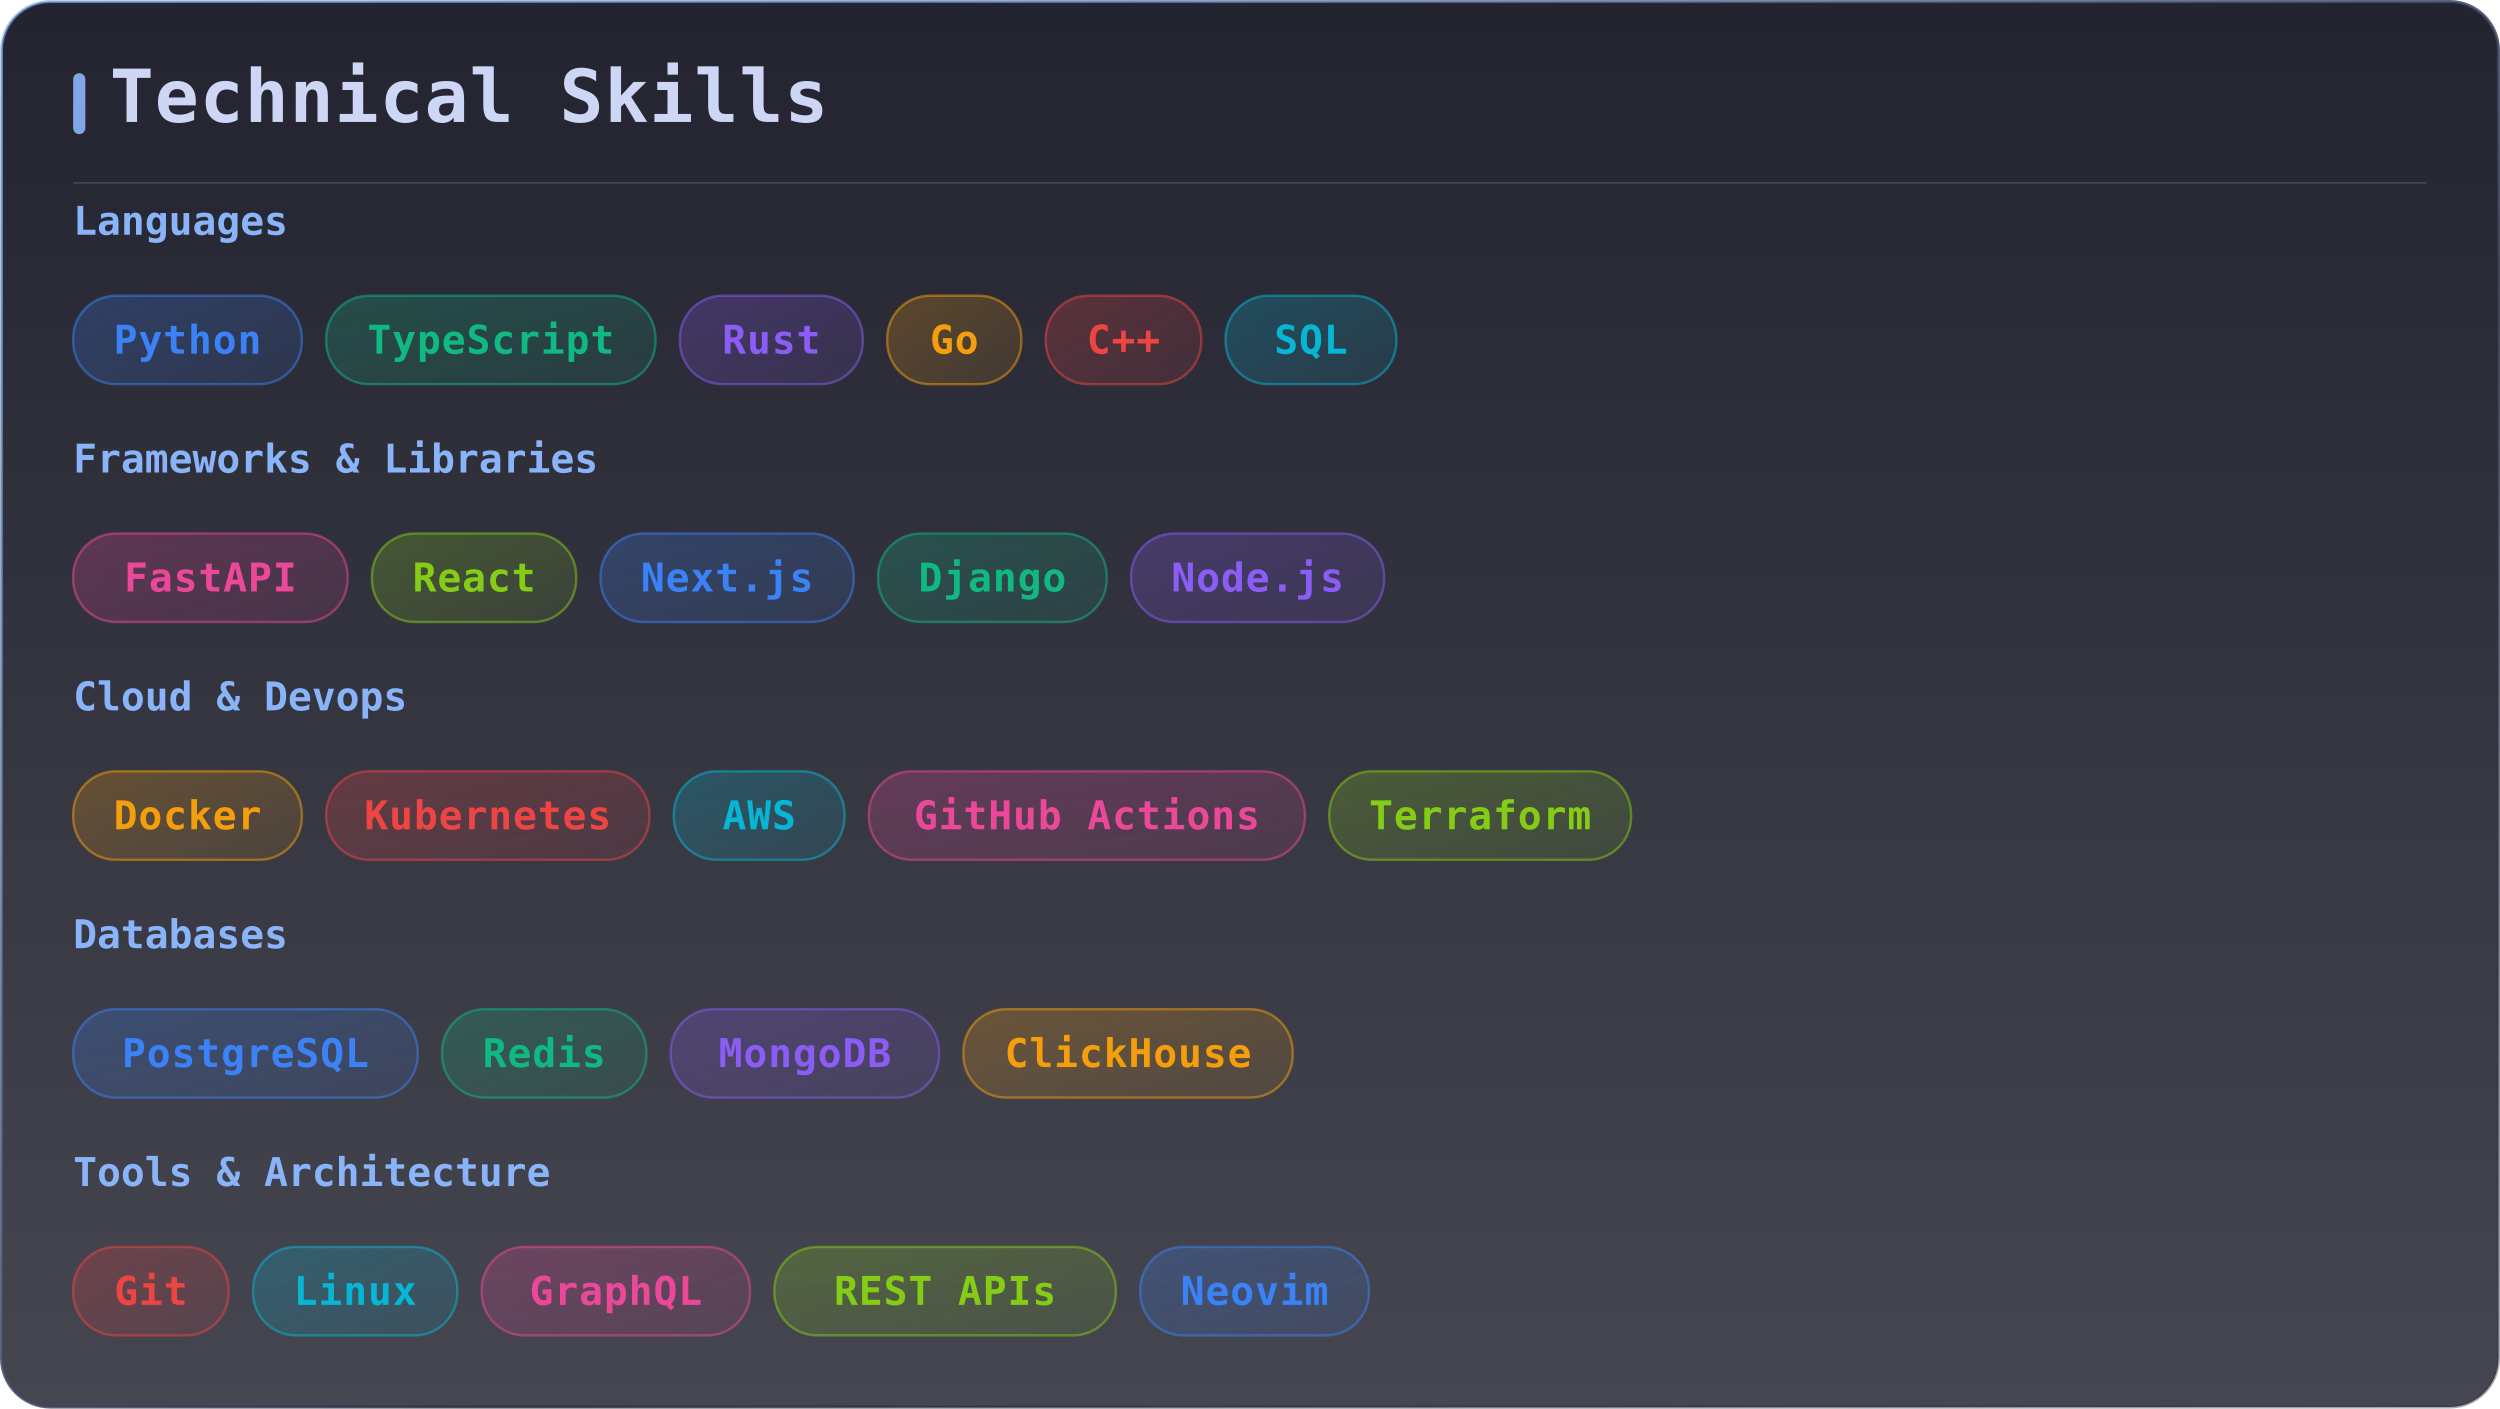
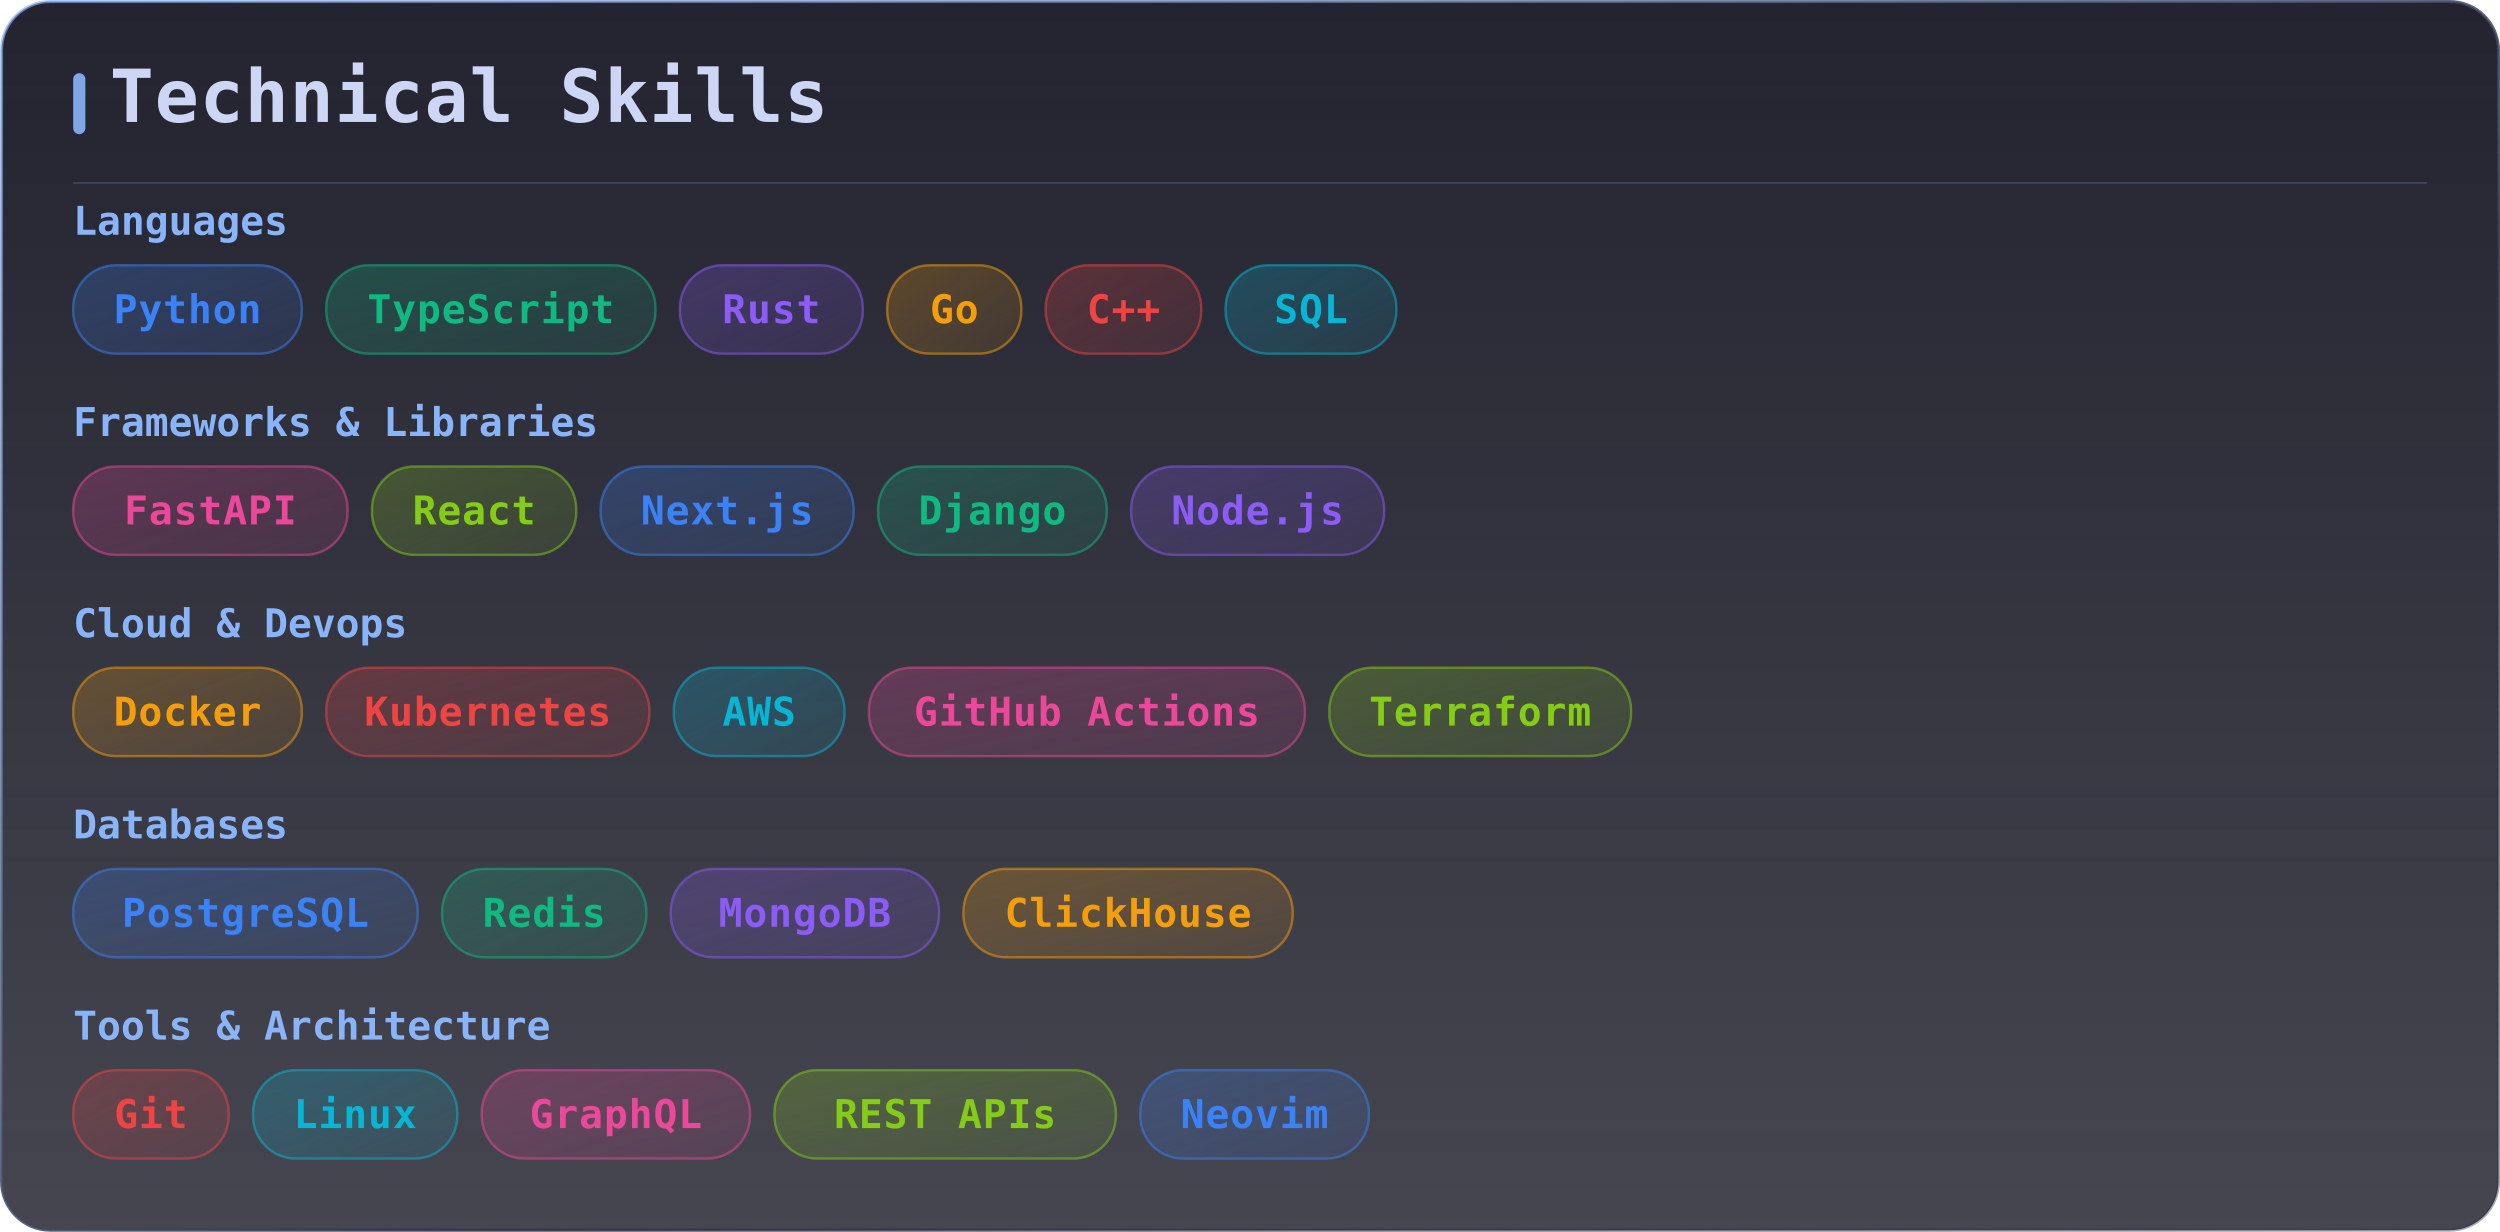
- <svg xmlns="http://www.w3.org/2000/svg" width="820" height="462" viewBox="0 0 820 462" role="img">
+ <svg xmlns="http://www.w3.org/2000/svg" width="820" height="404" viewBox="0 0 820 404" role="img">
  <defs>
    <linearGradient id="pf-progress-grad" x1="0%" y1="0%" x2="100%" y2="0%">
      <stop offset="0%" stop-color="#89b4fa" stop-opacity="0.75" />
      <stop offset="70%" stop-color="#89b4fa" />
      <stop offset="100%" stop-color="#cba6f7" stop-opacity="0.9" />
    </linearGradient>
    <linearGradient id="pf-card-border" x1="0%" y1="0%" x2="100%" y2="100%">
      <stop offset="0%" stop-color="#89b4fa" stop-opacity="0.6" />
      <stop offset="60%" stop-color="#313244" stop-opacity="0.9" />
      <stop offset="100%" stop-color="#313244" stop-opacity="0.4" />
    </linearGradient>
    <linearGradient id="pf-card-bg" x1="0%" y1="0%" x2="0%" y2="100%">
      <stop offset="0%" stop-color="#181825" stop-opacity="0.95" />
      <stop offset="100%" stop-color="#181825" stop-opacity="0.8" />
    </linearGradient>
    <linearGradient id="pf-card-gradient" x1="0%" y1="0%" x2="100%" y2="100%">
      <stop offset="0%" stop-color="#181825" />
      <stop offset="50%" stop-color="#1e1e2e" />
      <stop offset="100%" stop-color="#181825" />
    </linearGradient>
    <linearGradient id="pf-track-bg" x1="0%" y1="0%" x2="100%" y2="0%">
      <stop offset="0%" stop-color="#a6adc8" stop-opacity="0.15" />
      <stop offset="100%" stop-color="#a6adc8" stop-opacity="0.08" />
    </linearGradient>
    <linearGradient id="pf-badge-0" x1="0%" y1="0%" x2="100%" y2="100%">
      <stop offset="0%" stop-color="#3B82F6" stop-opacity="0.25" />
      <stop offset="100%" stop-color="#3B82F6" stop-opacity="0.1" />
    </linearGradient>
    <linearGradient id="pf-badge-1" x1="0%" y1="0%" x2="100%" y2="100%">
      <stop offset="0%" stop-color="#10B981" stop-opacity="0.25" />
      <stop offset="100%" stop-color="#10B981" stop-opacity="0.1" />
    </linearGradient>
    <linearGradient id="pf-badge-2" x1="0%" y1="0%" x2="100%" y2="100%">
      <stop offset="0%" stop-color="#8B5CF6" stop-opacity="0.25" />
      <stop offset="100%" stop-color="#8B5CF6" stop-opacity="0.1" />
    </linearGradient>
    <linearGradient id="pf-badge-3" x1="0%" y1="0%" x2="100%" y2="100%">
      <stop offset="0%" stop-color="#F59E0B" stop-opacity="0.25" />
      <stop offset="100%" stop-color="#F59E0B" stop-opacity="0.1" />
    </linearGradient>
    <linearGradient id="pf-badge-4" x1="0%" y1="0%" x2="100%" y2="100%">
      <stop offset="0%" stop-color="#EF4444" stop-opacity="0.25" />
      <stop offset="100%" stop-color="#EF4444" stop-opacity="0.1" />
    </linearGradient>
    <linearGradient id="pf-badge-5" x1="0%" y1="0%" x2="100%" y2="100%">
      <stop offset="0%" stop-color="#06B6D4" stop-opacity="0.25" />
      <stop offset="100%" stop-color="#06B6D4" stop-opacity="0.1" />
    </linearGradient>
    <linearGradient id="pf-badge-6" x1="0%" y1="0%" x2="100%" y2="100%">
      <stop offset="0%" stop-color="#EC4899" stop-opacity="0.25" />
      <stop offset="100%" stop-color="#EC4899" stop-opacity="0.1" />
    </linearGradient>
    <linearGradient id="pf-badge-7" x1="0%" y1="0%" x2="100%" y2="100%">
      <stop offset="0%" stop-color="#84CC16" stop-opacity="0.25" />
      <stop offset="100%" stop-color="#84CC16" stop-opacity="0.1" />
    </linearGradient>
  </defs>
-   <svg width="820" height="462" viewBox="0 0 820 462" fill="none">
+   <svg width="820" height="404" viewBox="0 0 820 404" fill="none">
    <defs>
      <linearGradient id="pf-progress-grad" x1="0%" y1="0%" x2="100%" y2="0%">
        <stop offset="0%" stop-color="#89b4fa" stop-opacity="0.75" />
        <stop offset="70%" stop-color="#89b4fa" />
        <stop offset="100%" stop-color="#cba6f7" stop-opacity="0.9" />
      </linearGradient>
      <linearGradient id="pf-card-border" x1="0%" y1="0%" x2="100%" y2="100%">
        <stop offset="0%" stop-color="#89b4fa" stop-opacity="0.6" />
        <stop offset="60%" stop-color="#313244" stop-opacity="0.9" />
        <stop offset="100%" stop-color="#313244" stop-opacity="0.4" />
      </linearGradient>
      <linearGradient id="pf-card-bg" x1="0%" y1="0%" x2="0%" y2="100%">
        <stop offset="0%" stop-color="#181825" stop-opacity="0.95" />
        <stop offset="100%" stop-color="#181825" stop-opacity="0.8" />
      </linearGradient>
      <linearGradient id="pf-card-gradient" x1="0%" y1="0%" x2="100%" y2="100%">
        <stop offset="0%" stop-color="#181825" />
        <stop offset="50%" stop-color="#1e1e2e" />
        <stop offset="100%" stop-color="#181825" />
      </linearGradient>
      <linearGradient id="pf-track-bg" x1="0%" y1="0%" x2="100%" y2="0%">
        <stop offset="0%" stop-color="#a6adc8" stop-opacity="0.15" />
        <stop offset="100%" stop-color="#a6adc8" stop-opacity="0.08" />
      </linearGradient>
      <linearGradient id="pf-badge-0" x1="0%" y1="0%" x2="100%" y2="100%">
        <stop offset="0%" stop-color="#3B82F6" stop-opacity="0.25" />
        <stop offset="100%" stop-color="#3B82F6" stop-opacity="0.1" />
      </linearGradient>
      <linearGradient id="pf-badge-1" x1="0%" y1="0%" x2="100%" y2="100%">
        <stop offset="0%" stop-color="#10B981" stop-opacity="0.25" />
        <stop offset="100%" stop-color="#10B981" stop-opacity="0.1" />
      </linearGradient>
      <linearGradient id="pf-badge-2" x1="0%" y1="0%" x2="100%" y2="100%">
        <stop offset="0%" stop-color="#8B5CF6" stop-opacity="0.25" />
        <stop offset="100%" stop-color="#8B5CF6" stop-opacity="0.1" />
      </linearGradient>
      <linearGradient id="pf-badge-3" x1="0%" y1="0%" x2="100%" y2="100%">
        <stop offset="0%" stop-color="#F59E0B" stop-opacity="0.25" />
        <stop offset="100%" stop-color="#F59E0B" stop-opacity="0.1" />
      </linearGradient>
      <linearGradient id="pf-badge-4" x1="0%" y1="0%" x2="100%" y2="100%">
        <stop offset="0%" stop-color="#EF4444" stop-opacity="0.25" />
        <stop offset="100%" stop-color="#EF4444" stop-opacity="0.1" />
      </linearGradient>
      <linearGradient id="pf-badge-5" x1="0%" y1="0%" x2="100%" y2="100%">
        <stop offset="0%" stop-color="#06B6D4" stop-opacity="0.25" />
        <stop offset="100%" stop-color="#06B6D4" stop-opacity="0.1" />
      </linearGradient>
      <linearGradient id="pf-badge-6" x1="0%" y1="0%" x2="100%" y2="100%">
        <stop offset="0%" stop-color="#EC4899" stop-opacity="0.25" />
        <stop offset="100%" stop-color="#EC4899" stop-opacity="0.1" />
      </linearGradient>
      <linearGradient id="pf-badge-7" x1="0%" y1="0%" x2="100%" y2="100%">
        <stop offset="0%" stop-color="#84CC16" stop-opacity="0.25" />
        <stop offset="100%" stop-color="#84CC16" stop-opacity="0.1" />
      </linearGradient>
    </defs>
-     <g role="group" data-pf-id="card_52e1fc">
-       <rect x="0.5" y="0.5" width="819" height="461" fill="url(#pf-card-bg)" stroke="url(#pf-card-border)" stroke-width="1" rx="16" />
+     <g role="group" data-pf-id="card_5bde2a">
+       <rect x="0.5" y="0.5" width="819" height="403" fill="url(#pf-card-bg)" stroke="url(#pf-card-border)" stroke-width="1" rx="16" />
      <rect x="24" y="24" width="4" height="20" rx="2" fill="#89b4fa" opacity="0.9" />
      <text x="36" y="40" font-family="'Fira Code', 'JetBrains Mono', monospace" font-size="24" font-weight="700" fill="#cdd6f4" letter-spacing="0.3">Technical Skills</text>
      <line x1="24" y1="60" x2="796" y2="60" stroke="#89b4fa" stroke-width="0.5" stroke-opacity="0.25" />
-       <g data-pf-id="column_4b0886">
-         <text x="24" y="77" font-family="'Fira Code', 'JetBrains Mono', monospace" font-size="13" font-weight="700" fill="#89b4fa" data-pf-id="text_f55931">Languages</text>
-         <g data-pf-id="wrap_501d5d">
-           <g role="term" data-pf-id="badge_4d7207">
-             <rect x="24" y="97" width="75" height="29" rx="14" fill="url(#pf-badge-0)" stroke="#3B82F6" stroke-width="0.8" stroke-opacity="0.5" />
-             <text x="61.5" y="111.5" font-family="'Fira Code', 'JetBrains Mono', monospace" font-size="13" fill="#3B82F6" text-anchor="middle" dominant-baseline="central" font-weight="600" letter-spacing="0.3">Python</text>
-           </g>
-           <g role="term" data-pf-id="badge_0f6c5e">
-             <rect x="107" y="97" width="108" height="29" rx="14" fill="url(#pf-badge-1)" stroke="#10B981" stroke-width="0.8" stroke-opacity="0.5" />
-             <text x="161.0" y="111.5" font-family="'Fira Code', 'JetBrains Mono', monospace" font-size="13" fill="#10B981" text-anchor="middle" dominant-baseline="central" font-weight="600" letter-spacing="0.3">TypeScript</text>
-           </g>
-           <g role="term" data-pf-id="badge_8215df">
-             <rect x="223" y="97" width="60" height="29" rx="14" fill="url(#pf-badge-2)" stroke="#8B5CF6" stroke-width="0.8" stroke-opacity="0.5" />
-             <text x="253.0" y="111.5" font-family="'Fira Code', 'JetBrains Mono', monospace" font-size="13" fill="#8B5CF6" text-anchor="middle" dominant-baseline="central" font-weight="600" letter-spacing="0.3">Rust</text>
-           </g>
-           <g role="term" data-pf-id="badge_89a06e">
-             <rect x="291" y="97" width="44" height="29" rx="14" fill="url(#pf-badge-3)" stroke="#F59E0B" stroke-width="0.8" stroke-opacity="0.5" />
-             <text x="313.0" y="111.5" font-family="'Fira Code', 'JetBrains Mono', monospace" font-size="13" fill="#F59E0B" text-anchor="middle" dominant-baseline="central" font-weight="600" letter-spacing="0.3">Go</text>
-           </g>
-           <g role="term" data-pf-id="badge_66c3de">
-             <rect x="343" y="97" width="51" height="29" rx="14" fill="url(#pf-badge-4)" stroke="#EF4444" stroke-width="0.8" stroke-opacity="0.5" />
-             <text x="368.5" y="111.5" font-family="'Fira Code', 'JetBrains Mono', monospace" font-size="13" fill="#EF4444" text-anchor="middle" dominant-baseline="central" font-weight="600" letter-spacing="0.3">C++</text>
-           </g>
-           <g role="term" data-pf-id="badge_a20f7b">
-             <rect x="402" y="97" width="56" height="29" rx="14" fill="url(#pf-badge-5)" stroke="#06B6D4" stroke-width="0.8" stroke-opacity="0.5" />
-             <text x="430.0" y="111.5" font-family="'Fira Code', 'JetBrains Mono', monospace" font-size="13" fill="#06B6D4" text-anchor="middle" dominant-baseline="central" font-weight="600" letter-spacing="0.3">SQL</text>
-           </g>
-         </g>
-         <text x="24" y="155" font-family="'Fira Code', 'JetBrains Mono', monospace" font-size="13" font-weight="700" fill="#89b4fa" data-pf-id="text_17acb8">Frameworks &amp; Libraries</text>
-         <g data-pf-id="wrap_d0dd56">
-           <g role="term" data-pf-id="badge_210c41">
-             <rect x="24" y="175" width="90" height="29" rx="14" fill="url(#pf-badge-6)" stroke="#EC4899" stroke-width="0.8" stroke-opacity="0.5" />
-             <text x="69.0" y="189.5" font-family="'Fira Code', 'JetBrains Mono', monospace" font-size="13" fill="#EC4899" text-anchor="middle" dominant-baseline="central" font-weight="600" letter-spacing="0.3">FastAPI</text>
-           </g>
-           <g role="term" data-pf-id="badge_048328">
-             <rect x="122" y="175" width="67" height="29" rx="14" fill="url(#pf-badge-7)" stroke="#84CC16" stroke-width="0.8" stroke-opacity="0.5" />
-             <text x="155.5" y="189.5" font-family="'Fira Code', 'JetBrains Mono', monospace" font-size="13" fill="#84CC16" text-anchor="middle" dominant-baseline="central" font-weight="600" letter-spacing="0.3">React</text>
-           </g>
-           <g role="term" data-pf-id="badge_a8df90">
-             <rect x="197" y="175" width="83" height="29" rx="14" fill="url(#pf-badge-0)" stroke="#3B82F6" stroke-width="0.8" stroke-opacity="0.5" />
-             <text x="238.5" y="189.5" font-family="'Fira Code', 'JetBrains Mono', monospace" font-size="13" fill="#3B82F6" text-anchor="middle" dominant-baseline="central" font-weight="600" letter-spacing="0.3">Next.js</text>
-           </g>
-           <g role="term" data-pf-id="badge_43481f">
-             <rect x="288" y="175" width="75" height="29" rx="14" fill="url(#pf-badge-1)" stroke="#10B981" stroke-width="0.8" stroke-opacity="0.5" />
-             <text x="325.5" y="189.5" font-family="'Fira Code', 'JetBrains Mono', monospace" font-size="13" fill="#10B981" text-anchor="middle" dominant-baseline="central" font-weight="600" letter-spacing="0.3">Django</text>
-           </g>
-           <g role="term" data-pf-id="badge_f391ad">
-             <rect x="371" y="175" width="83" height="29" rx="14" fill="url(#pf-badge-2)" stroke="#8B5CF6" stroke-width="0.8" stroke-opacity="0.5" />
-             <text x="412.5" y="189.5" font-family="'Fira Code', 'JetBrains Mono', monospace" font-size="13" fill="#8B5CF6" text-anchor="middle" dominant-baseline="central" font-weight="600" letter-spacing="0.3">Node.js</text>
-           </g>
-         </g>
-         <text x="24" y="233" font-family="'Fira Code', 'JetBrains Mono', monospace" font-size="13" font-weight="700" fill="#89b4fa" data-pf-id="text_8b5b81">Cloud &amp; Devops</text>
-         <g data-pf-id="wrap_565d74">
-           <g role="term" data-pf-id="badge_1a8ed2">
-             <rect x="24" y="253" width="75" height="29" rx="14" fill="url(#pf-badge-3)" stroke="#F59E0B" stroke-width="0.8" stroke-opacity="0.5" />
-             <text x="61.5" y="267.5" font-family="'Fira Code', 'JetBrains Mono', monospace" font-size="13" fill="#F59E0B" text-anchor="middle" dominant-baseline="central" font-weight="600" letter-spacing="0.3">Docker</text>
-           </g>
-           <g role="term" data-pf-id="badge_0d533b">
-             <rect x="107" y="253" width="106" height="29" rx="14" fill="url(#pf-badge-4)" stroke="#EF4444" stroke-width="0.8" stroke-opacity="0.5" />
-             <text x="160.0" y="267.5" font-family="'Fira Code', 'JetBrains Mono', monospace" font-size="13" fill="#EF4444" text-anchor="middle" dominant-baseline="central" font-weight="600" letter-spacing="0.3">Kubernetes</text>
-           </g>
-           <g role="term" data-pf-id="badge_c59412">
-             <rect x="221" y="253" width="56" height="29" rx="14" fill="url(#pf-badge-5)" stroke="#06B6D4" stroke-width="0.8" stroke-opacity="0.5" />
-             <text x="249.0" y="267.5" font-family="'Fira Code', 'JetBrains Mono', monospace" font-size="13" fill="#06B6D4" text-anchor="middle" dominant-baseline="central" font-weight="600" letter-spacing="0.3">AWS</text>
-           </g>
-           <g role="term" data-pf-id="badge_185f03">
-             <rect x="285" y="253" width="143" height="29" rx="14" fill="url(#pf-badge-6)" stroke="#EC4899" stroke-width="0.8" stroke-opacity="0.5" />
-             <text x="356.5" y="267.5" font-family="'Fira Code', 'JetBrains Mono', monospace" font-size="13" fill="#EC4899" text-anchor="middle" dominant-baseline="central" font-weight="600" letter-spacing="0.3">GitHub Actions</text>
-           </g>
-           <g role="term" data-pf-id="badge_557829">
-             <rect x="436" y="253" width="99" height="29" rx="14" fill="url(#pf-badge-7)" stroke="#84CC16" stroke-width="0.8" stroke-opacity="0.5" />
-             <text x="485.5" y="267.5" font-family="'Fira Code', 'JetBrains Mono', monospace" font-size="13" fill="#84CC16" text-anchor="middle" dominant-baseline="central" font-weight="600" letter-spacing="0.3">Terraform</text>
-           </g>
-         </g>
-         <text x="24" y="311" font-family="'Fira Code', 'JetBrains Mono', monospace" font-size="13" font-weight="700" fill="#89b4fa" data-pf-id="text_8079c4">Databases</text>
-         <g data-pf-id="wrap_62a7ee">
-           <g role="term" data-pf-id="badge_168c93">
-             <rect x="24" y="331" width="113" height="29" rx="14" fill="url(#pf-badge-0)" stroke="#3B82F6" stroke-width="0.8" stroke-opacity="0.5" />
-             <text x="80.5" y="345.5" font-family="'Fira Code', 'JetBrains Mono', monospace" font-size="13" fill="#3B82F6" text-anchor="middle" dominant-baseline="central" font-weight="600" letter-spacing="0.3">PostgreSQL</text>
-           </g>
-           <g role="term" data-pf-id="badge_fce189">
-             <rect x="145" y="331" width="67" height="29" rx="14" fill="url(#pf-badge-1)" stroke="#10B981" stroke-width="0.8" stroke-opacity="0.5" />
-             <text x="178.5" y="345.5" font-family="'Fira Code', 'JetBrains Mono', monospace" font-size="13" fill="#10B981" text-anchor="middle" dominant-baseline="central" font-weight="600" letter-spacing="0.3">Redis</text>
-           </g>
-           <g role="term" data-pf-id="badge_2678ae">
-             <rect x="220" y="331" width="88" height="29" rx="14" fill="url(#pf-badge-2)" stroke="#8B5CF6" stroke-width="0.8" stroke-opacity="0.5" />
-             <text x="264.0" y="345.5" font-family="'Fira Code', 'JetBrains Mono', monospace" font-size="13" fill="#8B5CF6" text-anchor="middle" dominant-baseline="central" font-weight="600" letter-spacing="0.3">MongoDB</text>
-           </g>
-           <g role="term" data-pf-id="badge_8e5bbc">
-             <rect x="316" y="331" width="108" height="29" rx="14" fill="url(#pf-badge-3)" stroke="#F59E0B" stroke-width="0.8" stroke-opacity="0.5" />
-             <text x="370.0" y="345.5" font-family="'Fira Code', 'JetBrains Mono', monospace" font-size="13" fill="#F59E0B" text-anchor="middle" dominant-baseline="central" font-weight="600" letter-spacing="0.3">ClickHouse</text>
-           </g>
-         </g>
-         <text x="24" y="389" font-family="'Fira Code', 'JetBrains Mono', monospace" font-size="13" font-weight="700" fill="#89b4fa" data-pf-id="text_015d32">Tools &amp; Architecture</text>
-         <g data-pf-id="wrap_5545b3">
-           <g role="term" data-pf-id="badge_db125a">
-             <rect x="24" y="409" width="51" height="29" rx="14" fill="url(#pf-badge-4)" stroke="#EF4444" stroke-width="0.8" stroke-opacity="0.5" />
-             <text x="49.5" y="423.5" font-family="'Fira Code', 'JetBrains Mono', monospace" font-size="13" fill="#EF4444" text-anchor="middle" dominant-baseline="central" font-weight="600" letter-spacing="0.3">Git</text>
-           </g>
-           <g role="term" data-pf-id="badge_313a6c">
-             <rect x="83" y="409" width="67" height="29" rx="14" fill="url(#pf-badge-5)" stroke="#06B6D4" stroke-width="0.8" stroke-opacity="0.5" />
-             <text x="116.5" y="423.5" font-family="'Fira Code', 'JetBrains Mono', monospace" font-size="13" fill="#06B6D4" text-anchor="middle" dominant-baseline="central" font-weight="600" letter-spacing="0.3">Linux</text>
-           </g>
-           <g role="term" data-pf-id="badge_e96e5c">
-             <rect x="158" y="409" width="88" height="29" rx="14" fill="url(#pf-badge-6)" stroke="#EC4899" stroke-width="0.8" stroke-opacity="0.5" />
-             <text x="202.0" y="423.5" font-family="'Fira Code', 'JetBrains Mono', monospace" font-size="13" fill="#EC4899" text-anchor="middle" dominant-baseline="central" font-weight="600" letter-spacing="0.3">GraphQL</text>
-           </g>
-           <g role="term" data-pf-id="badge_c042a8">
-             <rect x="254" y="409" width="112" height="29" rx="14" fill="url(#pf-badge-7)" stroke="#84CC16" stroke-width="0.8" stroke-opacity="0.5" />
-             <text x="310.0" y="423.5" font-family="'Fira Code', 'JetBrains Mono', monospace" font-size="13" fill="#84CC16" text-anchor="middle" dominant-baseline="central" font-weight="600" letter-spacing="0.3">REST APIs</text>
-           </g>
-           <g role="term" data-pf-id="badge_45f763">
-             <rect x="374" y="409" width="75" height="29" rx="14" fill="url(#pf-badge-0)" stroke="#3B82F6" stroke-width="0.8" stroke-opacity="0.5" />
-             <text x="411.5" y="423.5" font-family="'Fira Code', 'JetBrains Mono', monospace" font-size="13" fill="#3B82F6" text-anchor="middle" dominant-baseline="central" font-weight="600" letter-spacing="0.3">Neovim</text>
+       <g data-pf-id="column_ad3f97">
+         <text x="24" y="77" font-family="'Fira Code', 'JetBrains Mono', monospace" font-size="13" font-weight="700" fill="#89b4fa" data-pf-id="text_18cf06">Languages</text>
+         <g data-pf-id="wrap_072a41">
+           <g role="term" data-pf-id="badge_60e6c6">
+             <rect x="24" y="87" width="75" height="29" rx="14" fill="url(#pf-badge-0)" stroke="#3B82F6" stroke-width="0.8" stroke-opacity="0.5" />
+             <text x="61.5" y="101.5" font-family="'Fira Code', 'JetBrains Mono', monospace" font-size="13" fill="#3B82F6" text-anchor="middle" dominant-baseline="central" font-weight="600" letter-spacing="0.3">Python</text>
+           </g>
+           <g role="term" data-pf-id="badge_3901c1">
+             <rect x="107" y="87" width="108" height="29" rx="14" fill="url(#pf-badge-1)" stroke="#10B981" stroke-width="0.8" stroke-opacity="0.5" />
+             <text x="161.0" y="101.5" font-family="'Fira Code', 'JetBrains Mono', monospace" font-size="13" fill="#10B981" text-anchor="middle" dominant-baseline="central" font-weight="600" letter-spacing="0.3">TypeScript</text>
+           </g>
+           <g role="term" data-pf-id="badge_49bcf3">
+             <rect x="223" y="87" width="60" height="29" rx="14" fill="url(#pf-badge-2)" stroke="#8B5CF6" stroke-width="0.8" stroke-opacity="0.5" />
+             <text x="253.0" y="101.5" font-family="'Fira Code', 'JetBrains Mono', monospace" font-size="13" fill="#8B5CF6" text-anchor="middle" dominant-baseline="central" font-weight="600" letter-spacing="0.3">Rust</text>
+           </g>
+           <g role="term" data-pf-id="badge_e0216f">
+             <rect x="291" y="87" width="44" height="29" rx="14" fill="url(#pf-badge-3)" stroke="#F59E0B" stroke-width="0.8" stroke-opacity="0.5" />
+             <text x="313.0" y="101.5" font-family="'Fira Code', 'JetBrains Mono', monospace" font-size="13" fill="#F59E0B" text-anchor="middle" dominant-baseline="central" font-weight="600" letter-spacing="0.3">Go</text>
+           </g>
+           <g role="term" data-pf-id="badge_2f7782">
+             <rect x="343" y="87" width="51" height="29" rx="14" fill="url(#pf-badge-4)" stroke="#EF4444" stroke-width="0.8" stroke-opacity="0.5" />
+             <text x="368.5" y="101.5" font-family="'Fira Code', 'JetBrains Mono', monospace" font-size="13" fill="#EF4444" text-anchor="middle" dominant-baseline="central" font-weight="600" letter-spacing="0.3">C++</text>
+           </g>
+           <g role="term" data-pf-id="badge_fe18de">
+             <rect x="402" y="87" width="56" height="29" rx="14" fill="url(#pf-badge-5)" stroke="#06B6D4" stroke-width="0.8" stroke-opacity="0.5" />
+             <text x="430.0" y="101.5" font-family="'Fira Code', 'JetBrains Mono', monospace" font-size="13" fill="#06B6D4" text-anchor="middle" dominant-baseline="central" font-weight="600" letter-spacing="0.3">SQL</text>
+           </g>
+         </g>
+         <text x="24" y="143" font-family="'Fira Code', 'JetBrains Mono', monospace" font-size="13" font-weight="700" fill="#89b4fa" data-pf-id="text_6462dd">Frameworks &amp; Libraries</text>
+         <g data-pf-id="wrap_9ced5d">
+           <g role="term" data-pf-id="badge_9f6509">
+             <rect x="24" y="153" width="90" height="29" rx="14" fill="url(#pf-badge-6)" stroke="#EC4899" stroke-width="0.8" stroke-opacity="0.5" />
+             <text x="69.0" y="167.5" font-family="'Fira Code', 'JetBrains Mono', monospace" font-size="13" fill="#EC4899" text-anchor="middle" dominant-baseline="central" font-weight="600" letter-spacing="0.3">FastAPI</text>
+           </g>
+           <g role="term" data-pf-id="badge_225ed0">
+             <rect x="122" y="153" width="67" height="29" rx="14" fill="url(#pf-badge-7)" stroke="#84CC16" stroke-width="0.8" stroke-opacity="0.5" />
+             <text x="155.5" y="167.5" font-family="'Fira Code', 'JetBrains Mono', monospace" font-size="13" fill="#84CC16" text-anchor="middle" dominant-baseline="central" font-weight="600" letter-spacing="0.3">React</text>
+           </g>
+           <g role="term" data-pf-id="badge_b14a52">
+             <rect x="197" y="153" width="83" height="29" rx="14" fill="url(#pf-badge-0)" stroke="#3B82F6" stroke-width="0.8" stroke-opacity="0.5" />
+             <text x="238.5" y="167.5" font-family="'Fira Code', 'JetBrains Mono', monospace" font-size="13" fill="#3B82F6" text-anchor="middle" dominant-baseline="central" font-weight="600" letter-spacing="0.3">Next.js</text>
+           </g>
+           <g role="term" data-pf-id="badge_8b2aaa">
+             <rect x="288" y="153" width="75" height="29" rx="14" fill="url(#pf-badge-1)" stroke="#10B981" stroke-width="0.8" stroke-opacity="0.5" />
+             <text x="325.5" y="167.5" font-family="'Fira Code', 'JetBrains Mono', monospace" font-size="13" fill="#10B981" text-anchor="middle" dominant-baseline="central" font-weight="600" letter-spacing="0.3">Django</text>
+           </g>
+           <g role="term" data-pf-id="badge_fd282e">
+             <rect x="371" y="153" width="83" height="29" rx="14" fill="url(#pf-badge-2)" stroke="#8B5CF6" stroke-width="0.8" stroke-opacity="0.5" />
+             <text x="412.5" y="167.5" font-family="'Fira Code', 'JetBrains Mono', monospace" font-size="13" fill="#8B5CF6" text-anchor="middle" dominant-baseline="central" font-weight="600" letter-spacing="0.3">Node.js</text>
+           </g>
+         </g>
+         <text x="24" y="209" font-family="'Fira Code', 'JetBrains Mono', monospace" font-size="13" font-weight="700" fill="#89b4fa" data-pf-id="text_cc7031">Cloud &amp; Devops</text>
+         <g data-pf-id="wrap_701767">
+           <g role="term" data-pf-id="badge_714c00">
+             <rect x="24" y="219" width="75" height="29" rx="14" fill="url(#pf-badge-3)" stroke="#F59E0B" stroke-width="0.8" stroke-opacity="0.5" />
+             <text x="61.5" y="233.5" font-family="'Fira Code', 'JetBrains Mono', monospace" font-size="13" fill="#F59E0B" text-anchor="middle" dominant-baseline="central" font-weight="600" letter-spacing="0.3">Docker</text>
+           </g>
+           <g role="term" data-pf-id="badge_d5fa17">
+             <rect x="107" y="219" width="106" height="29" rx="14" fill="url(#pf-badge-4)" stroke="#EF4444" stroke-width="0.8" stroke-opacity="0.5" />
+             <text x="160.0" y="233.5" font-family="'Fira Code', 'JetBrains Mono', monospace" font-size="13" fill="#EF4444" text-anchor="middle" dominant-baseline="central" font-weight="600" letter-spacing="0.3">Kubernetes</text>
+           </g>
+           <g role="term" data-pf-id="badge_eef39f">
+             <rect x="221" y="219" width="56" height="29" rx="14" fill="url(#pf-badge-5)" stroke="#06B6D4" stroke-width="0.8" stroke-opacity="0.5" />
+             <text x="249.0" y="233.5" font-family="'Fira Code', 'JetBrains Mono', monospace" font-size="13" fill="#06B6D4" text-anchor="middle" dominant-baseline="central" font-weight="600" letter-spacing="0.3">AWS</text>
+           </g>
+           <g role="term" data-pf-id="badge_e9ac6e">
+             <rect x="285" y="219" width="143" height="29" rx="14" fill="url(#pf-badge-6)" stroke="#EC4899" stroke-width="0.8" stroke-opacity="0.5" />
+             <text x="356.5" y="233.5" font-family="'Fira Code', 'JetBrains Mono', monospace" font-size="13" fill="#EC4899" text-anchor="middle" dominant-baseline="central" font-weight="600" letter-spacing="0.3">GitHub Actions</text>
+           </g>
+           <g role="term" data-pf-id="badge_0104d8">
+             <rect x="436" y="219" width="99" height="29" rx="14" fill="url(#pf-badge-7)" stroke="#84CC16" stroke-width="0.8" stroke-opacity="0.5" />
+             <text x="485.5" y="233.5" font-family="'Fira Code', 'JetBrains Mono', monospace" font-size="13" fill="#84CC16" text-anchor="middle" dominant-baseline="central" font-weight="600" letter-spacing="0.3">Terraform</text>
+           </g>
+         </g>
+         <text x="24" y="275" font-family="'Fira Code', 'JetBrains Mono', monospace" font-size="13" font-weight="700" fill="#89b4fa" data-pf-id="text_eff694">Databases</text>
+         <g data-pf-id="wrap_46ac48">
+           <g role="term" data-pf-id="badge_395917">
+             <rect x="24" y="285" width="113" height="29" rx="14" fill="url(#pf-badge-0)" stroke="#3B82F6" stroke-width="0.8" stroke-opacity="0.5" />
+             <text x="80.5" y="299.5" font-family="'Fira Code', 'JetBrains Mono', monospace" font-size="13" fill="#3B82F6" text-anchor="middle" dominant-baseline="central" font-weight="600" letter-spacing="0.3">PostgreSQL</text>
+           </g>
+           <g role="term" data-pf-id="badge_2e4a33">
+             <rect x="145" y="285" width="67" height="29" rx="14" fill="url(#pf-badge-1)" stroke="#10B981" stroke-width="0.8" stroke-opacity="0.5" />
+             <text x="178.5" y="299.5" font-family="'Fira Code', 'JetBrains Mono', monospace" font-size="13" fill="#10B981" text-anchor="middle" dominant-baseline="central" font-weight="600" letter-spacing="0.3">Redis</text>
+           </g>
+           <g role="term" data-pf-id="badge_90fbca">
+             <rect x="220" y="285" width="88" height="29" rx="14" fill="url(#pf-badge-2)" stroke="#8B5CF6" stroke-width="0.8" stroke-opacity="0.5" />
+             <text x="264.0" y="299.5" font-family="'Fira Code', 'JetBrains Mono', monospace" font-size="13" fill="#8B5CF6" text-anchor="middle" dominant-baseline="central" font-weight="600" letter-spacing="0.3">MongoDB</text>
+           </g>
+           <g role="term" data-pf-id="badge_ba4acf">
+             <rect x="316" y="285" width="108" height="29" rx="14" fill="url(#pf-badge-3)" stroke="#F59E0B" stroke-width="0.8" stroke-opacity="0.5" />
+             <text x="370.0" y="299.5" font-family="'Fira Code', 'JetBrains Mono', monospace" font-size="13" fill="#F59E0B" text-anchor="middle" dominant-baseline="central" font-weight="600" letter-spacing="0.3">ClickHouse</text>
+           </g>
+         </g>
+         <text x="24" y="341" font-family="'Fira Code', 'JetBrains Mono', monospace" font-size="13" font-weight="700" fill="#89b4fa" data-pf-id="text_8cfd5f">Tools &amp; Architecture</text>
+         <g data-pf-id="wrap_ddbef8">
+           <g role="term" data-pf-id="badge_f979d6">
+             <rect x="24" y="351" width="51" height="29" rx="14" fill="url(#pf-badge-4)" stroke="#EF4444" stroke-width="0.8" stroke-opacity="0.5" />
+             <text x="49.5" y="365.5" font-family="'Fira Code', 'JetBrains Mono', monospace" font-size="13" fill="#EF4444" text-anchor="middle" dominant-baseline="central" font-weight="600" letter-spacing="0.3">Git</text>
+           </g>
+           <g role="term" data-pf-id="badge_f95056">
+             <rect x="83" y="351" width="67" height="29" rx="14" fill="url(#pf-badge-5)" stroke="#06B6D4" stroke-width="0.8" stroke-opacity="0.5" />
+             <text x="116.5" y="365.5" font-family="'Fira Code', 'JetBrains Mono', monospace" font-size="13" fill="#06B6D4" text-anchor="middle" dominant-baseline="central" font-weight="600" letter-spacing="0.3">Linux</text>
+           </g>
+           <g role="term" data-pf-id="badge_4df073">
+             <rect x="158" y="351" width="88" height="29" rx="14" fill="url(#pf-badge-6)" stroke="#EC4899" stroke-width="0.8" stroke-opacity="0.5" />
+             <text x="202.0" y="365.5" font-family="'Fira Code', 'JetBrains Mono', monospace" font-size="13" fill="#EC4899" text-anchor="middle" dominant-baseline="central" font-weight="600" letter-spacing="0.3">GraphQL</text>
+           </g>
+           <g role="term" data-pf-id="badge_981cf0">
+             <rect x="254" y="351" width="112" height="29" rx="14" fill="url(#pf-badge-7)" stroke="#84CC16" stroke-width="0.8" stroke-opacity="0.5" />
+             <text x="310.0" y="365.5" font-family="'Fira Code', 'JetBrains Mono', monospace" font-size="13" fill="#84CC16" text-anchor="middle" dominant-baseline="central" font-weight="600" letter-spacing="0.3">REST APIs</text>
+           </g>
+           <g role="term" data-pf-id="badge_c7782a">
+             <rect x="374" y="351" width="75" height="29" rx="14" fill="url(#pf-badge-0)" stroke="#3B82F6" stroke-width="0.8" stroke-opacity="0.5" />
+             <text x="411.5" y="365.5" font-family="'Fira Code', 'JetBrains Mono', monospace" font-size="13" fill="#3B82F6" text-anchor="middle" dominant-baseline="central" font-weight="600" letter-spacing="0.3">Neovim</text>
          </g>
        </g>
      </g>
    </g>
  </svg>
</svg>
